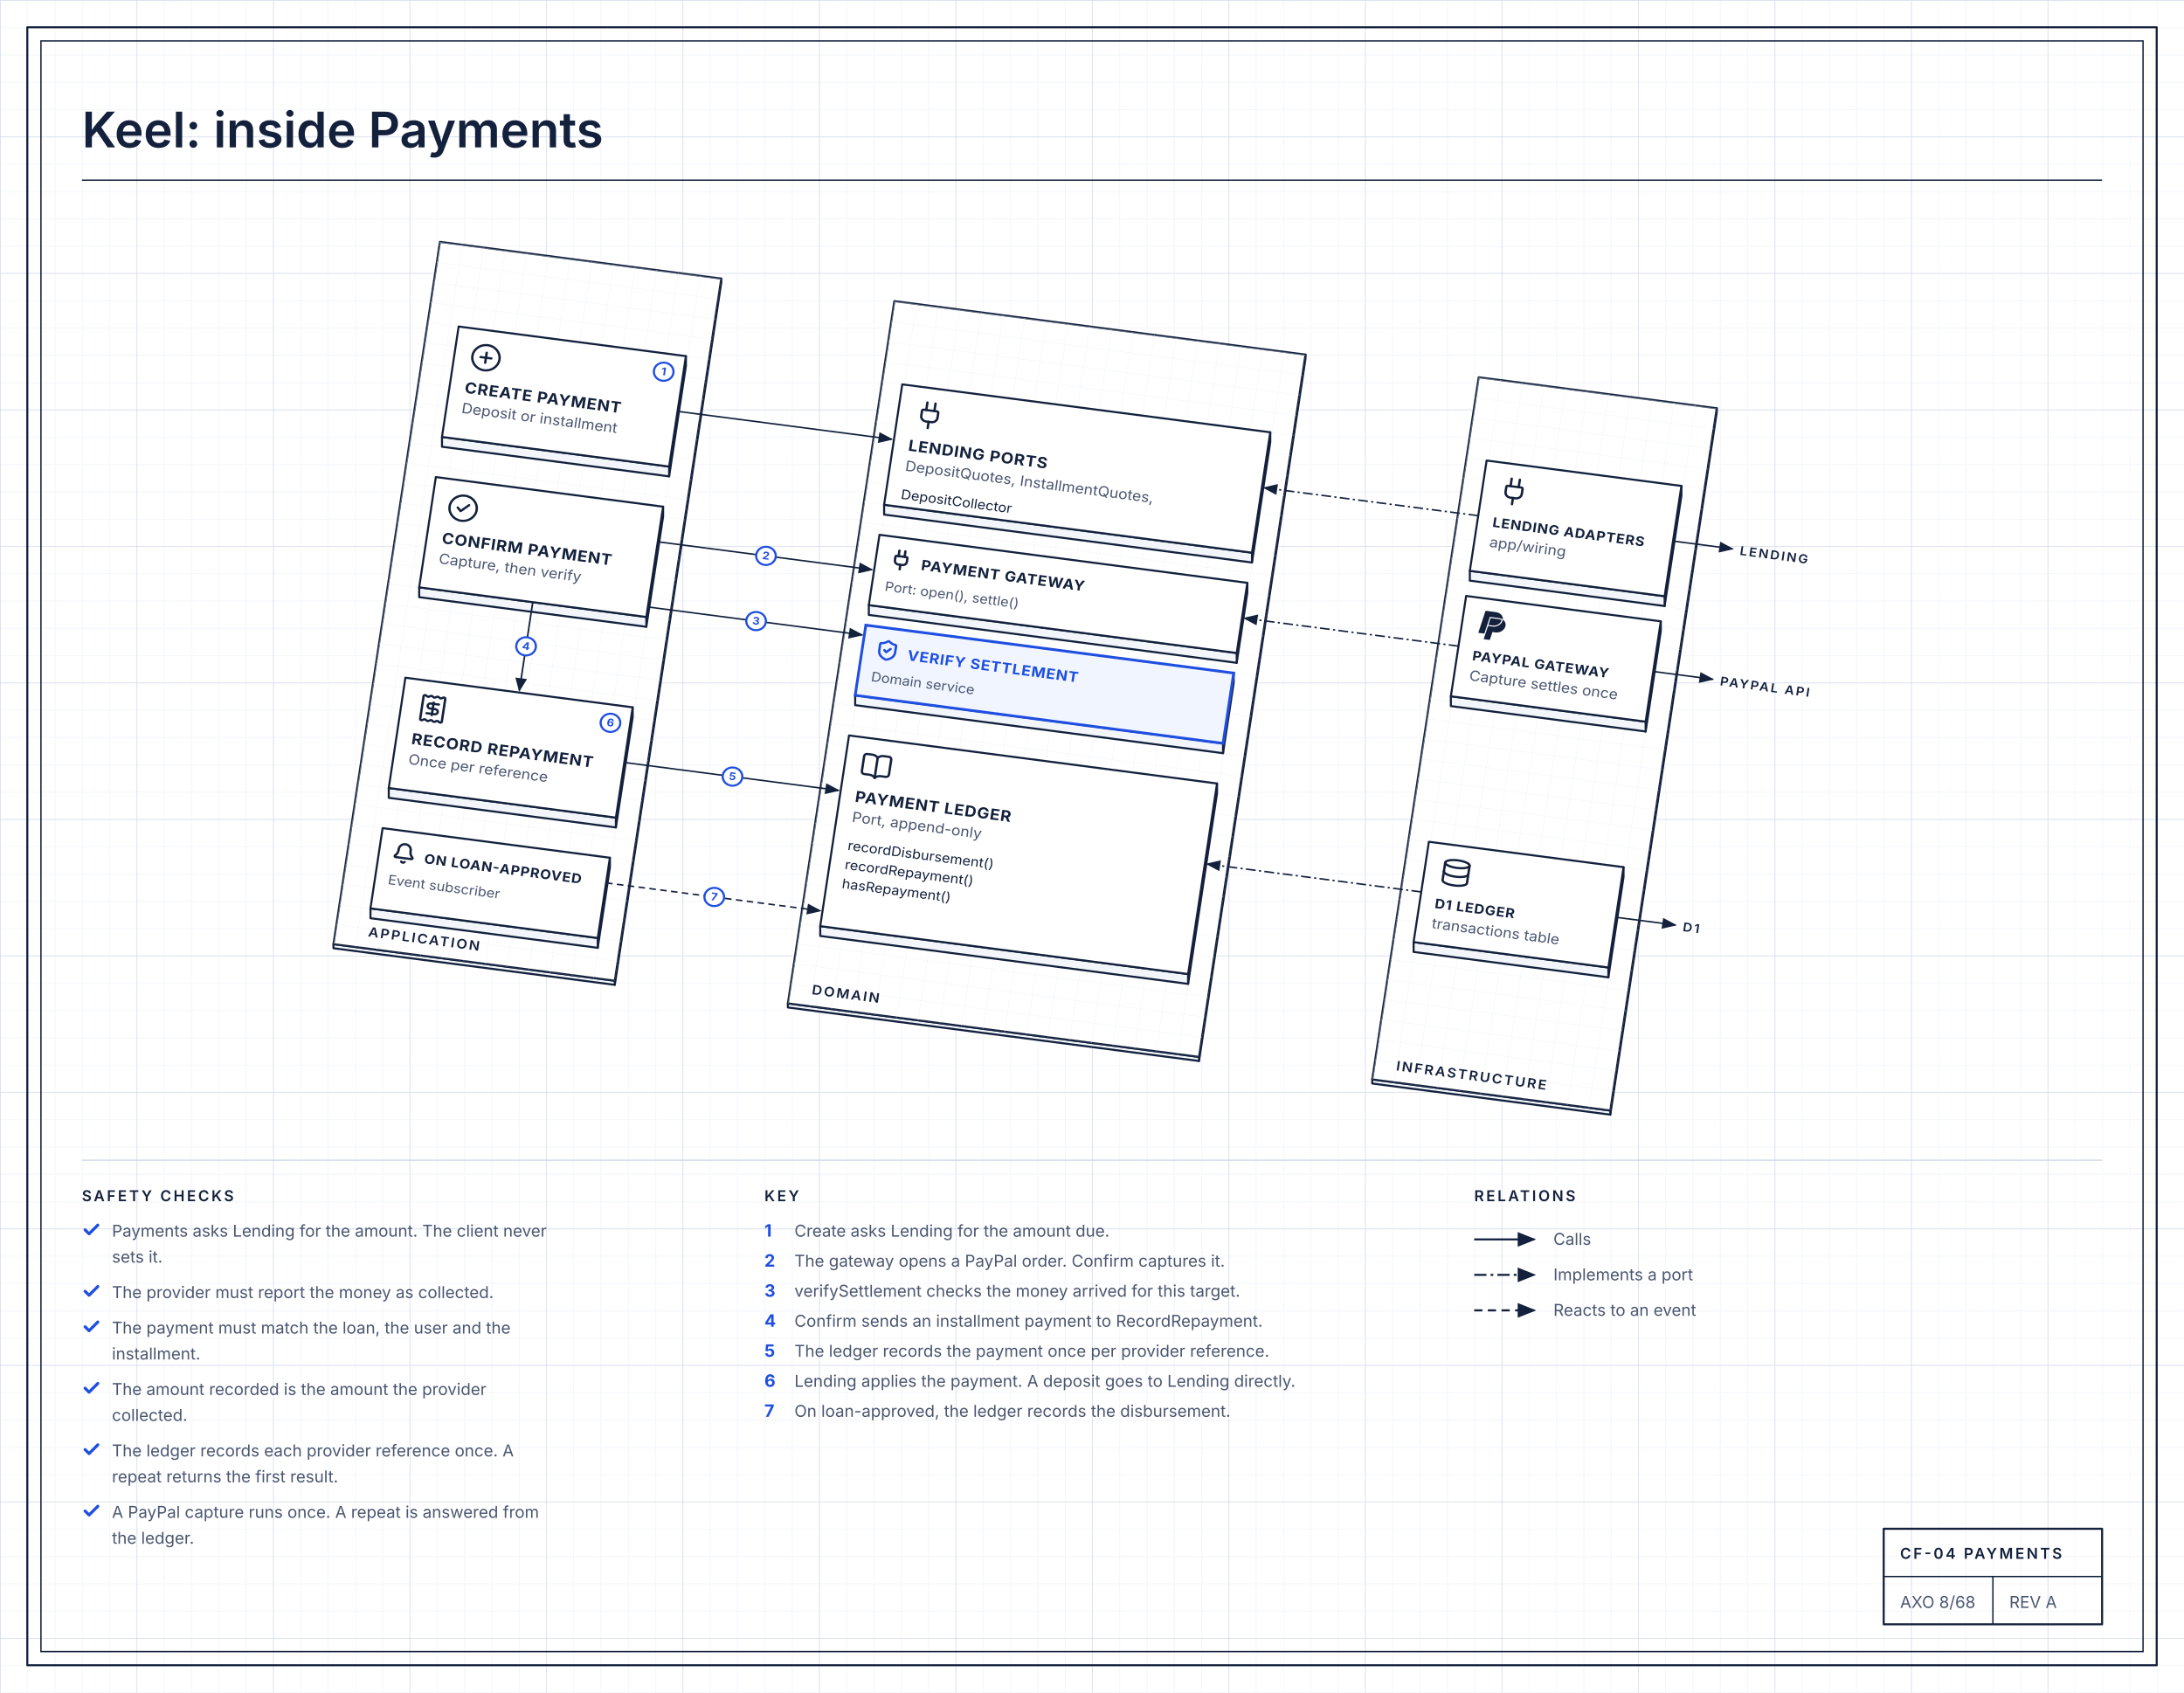
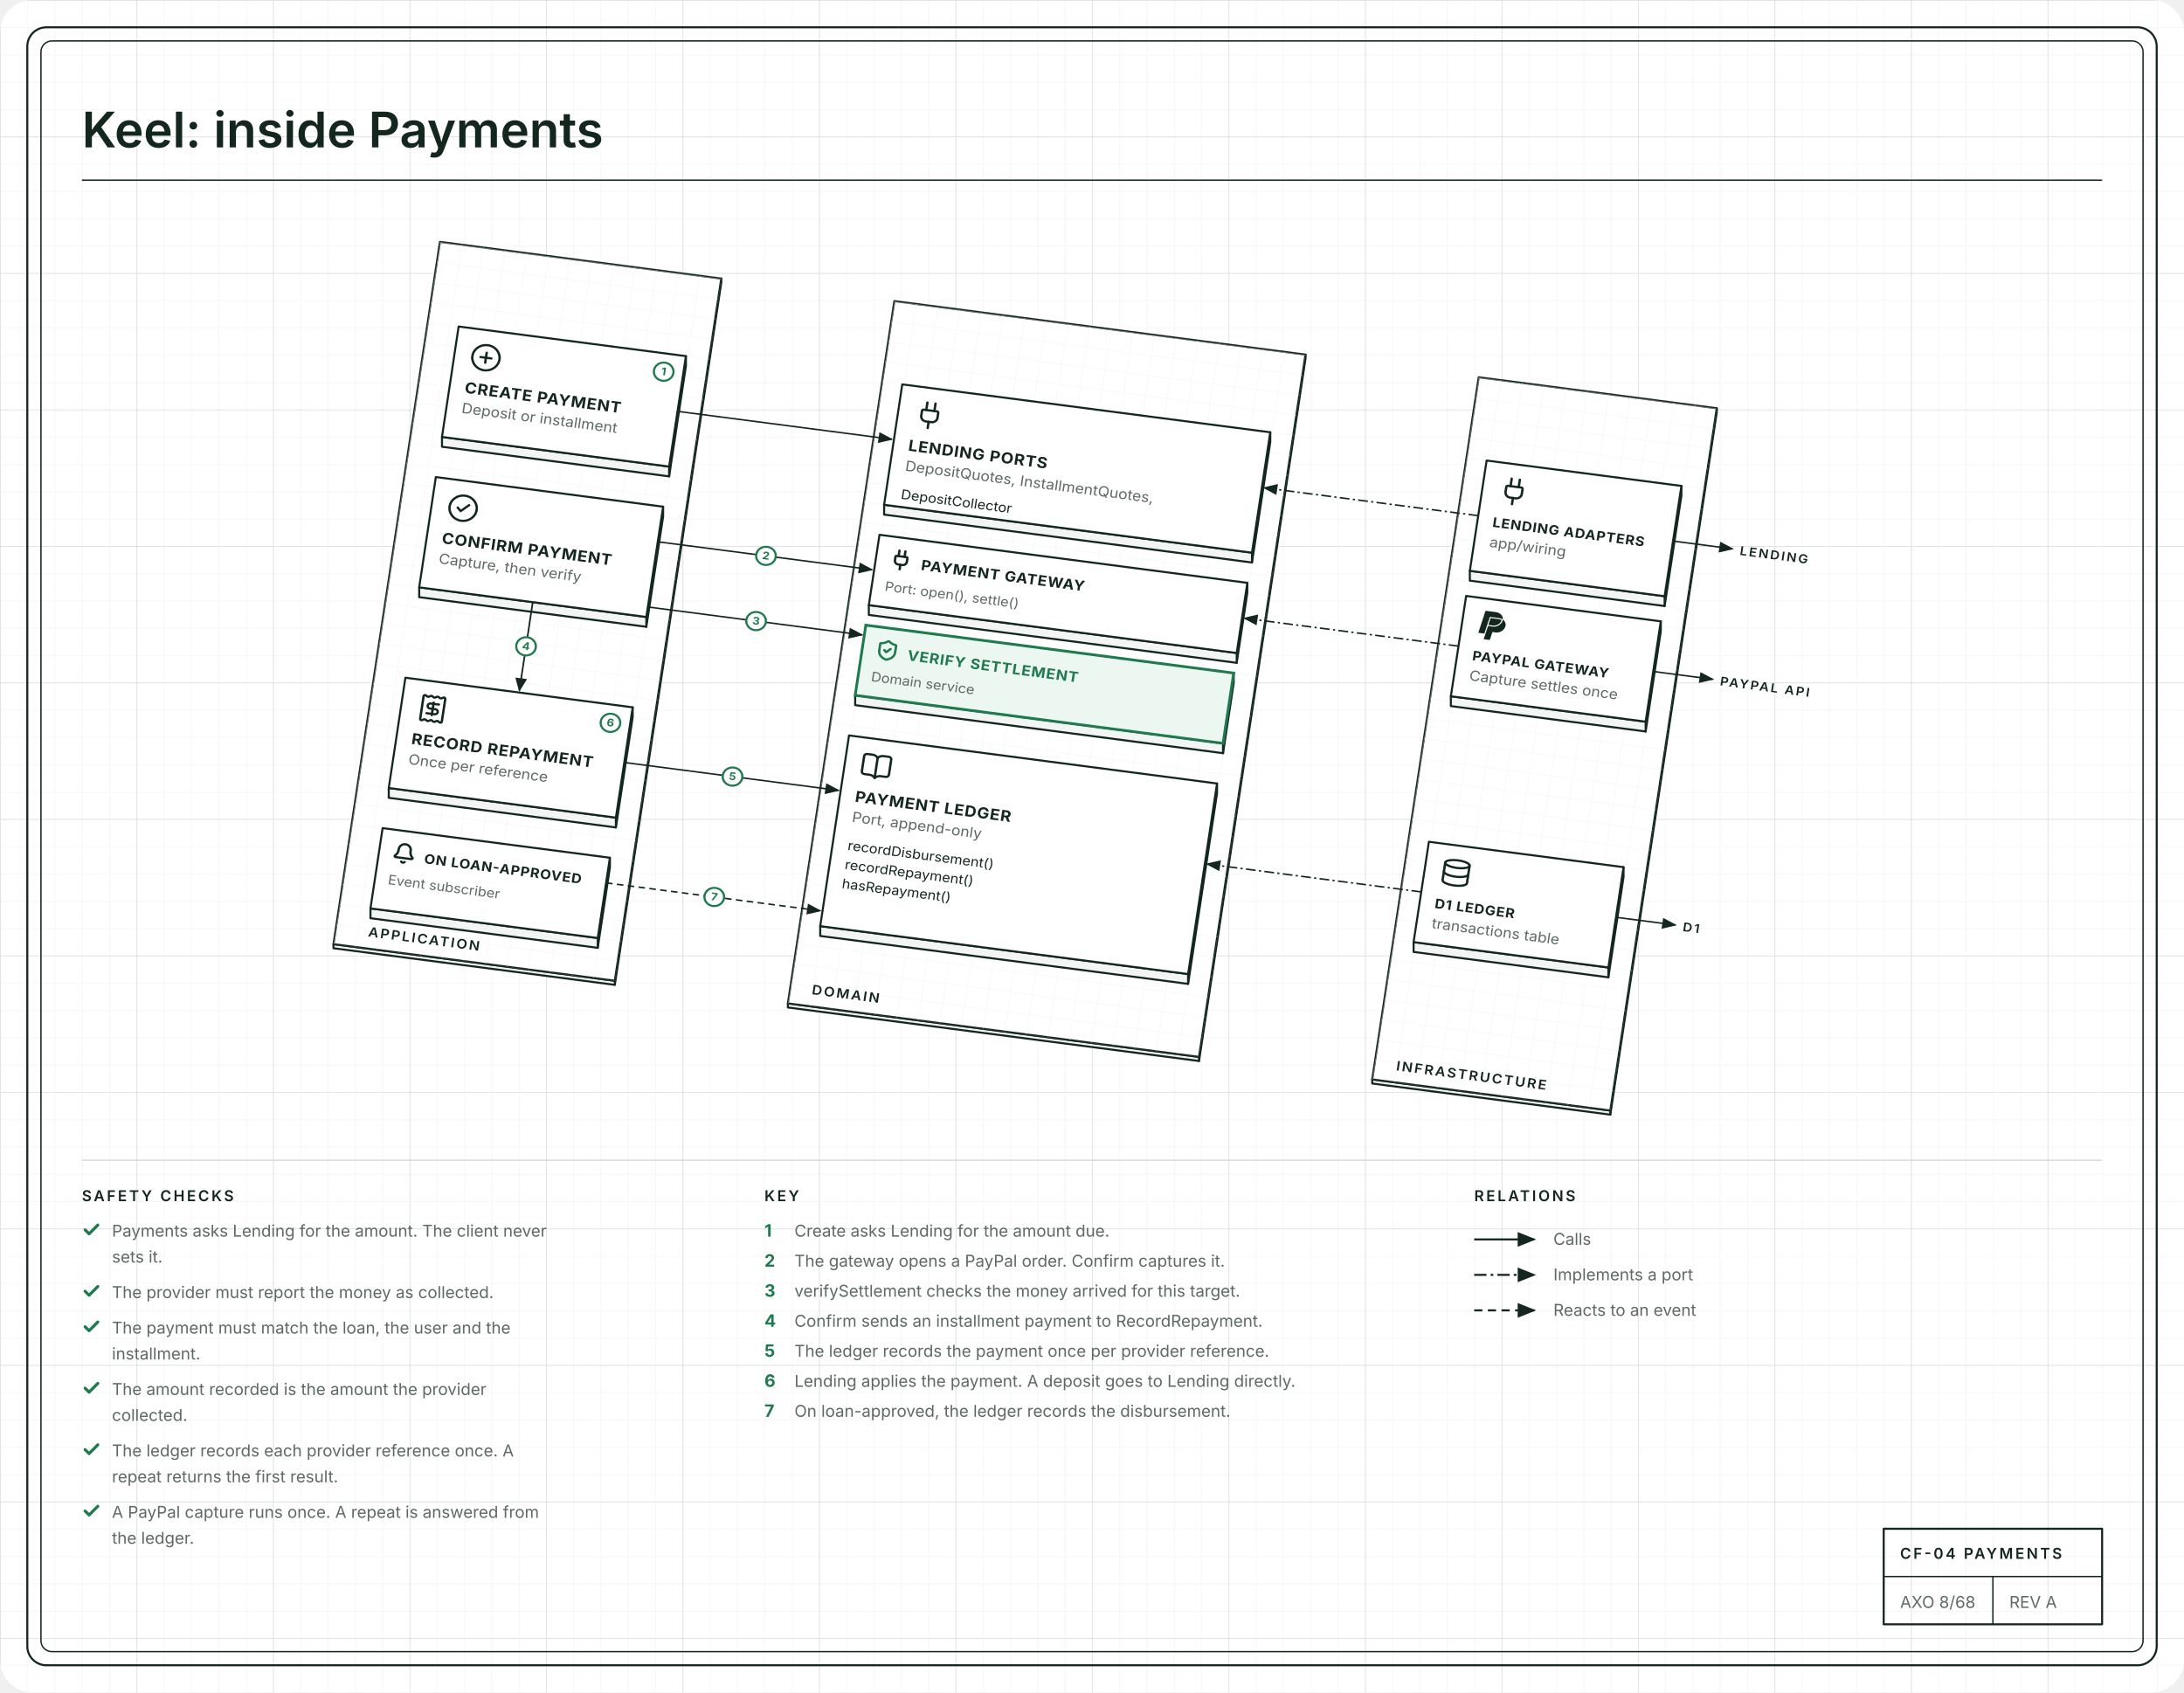
<svg xmlns="http://www.w3.org/2000/svg" viewBox="0 0 1600 1240" width="1600" height="1240" font-family="Inter, Helvetica, Arial, sans-serif">
  <defs>
    <pattern id="minor" width="20" height="20" patternUnits="userSpaceOnUse">
-       <path d="M20 0H0V20" fill="none" stroke="#e9eef6" stroke-width="0.6" />
+       <path d="M20 0H0V20" fill="none" stroke="#eceeed" stroke-width="0.6" />
    </pattern>
    <pattern id="major" width="100" height="100" patternUnits="userSpaceOnUse">
      <rect width="100" height="100" fill="url(#minor)" />
-       <path d="M100 0H0V100" fill="none" stroke="#d3dcea" stroke-width="0.9" />
+       <path d="M100 0H0V100" fill="none" stroke="#d9dcdb" stroke-width="0.9" />
    </pattern>
    <marker id="ae" viewBox="0 0 10 10" refX="9" refY="5" markerWidth="9" markerHeight="9" orient="auto">
-       <path d="M0 1L10 5L0 9z" fill="#14213d" />
+       <path d="M0 1L10 5L0 9z" fill="#14271f" />
    </marker>
+     <clipPath id="sheetclip">
+       <rect width="1600" height="1240" rx="24" />
+     </clipPath>
  </defs>
  <style>
- .ink{stroke:#14213d;fill:none;stroke-width:1.5;stroke-linejoin:round}.thin{stroke:#14213d;fill:none;stroke-width:1}
- .acc{stroke:#1f4fe0;fill:none;stroke-width:2}.dash{stroke:#14213d;fill:none;stroke-width:1;stroke-dasharray:4 3}
- .t{fill:#14213d;font-size:11px;letter-spacing:1.6px;font-weight:600}.h{fill:#14213d;font-size:15px;font-weight:700;letter-spacing:.6px}
- .s{fill:#4a5670;font-size:12px}.n{fill:#1f4fe0;font-size:9.5px;font-weight:700;text-anchor:middle}
+ .ink{stroke:#14271f;fill:none;stroke-width:1.5;stroke-linejoin:round}.thin{stroke:#14271f;fill:none;stroke-width:1}
+ .acc{stroke:#1f7a4d;fill:none;stroke-width:2}.dash{stroke:#14271f;fill:none;stroke-width:1;stroke-dasharray:4 3}
+ .t{fill:#14271f;font-size:11px;letter-spacing:1.6px;font-weight:600}.h{fill:#14271f;font-size:15px;font-weight:700;letter-spacing:.6px}
+ .s{fill:#5d6963;font-size:12px}.n{fill:#1f7a4d;font-size:9.5px;font-weight:700;text-anchor:middle}
</style>
-   <rect width="1600" height="1240" fill="#ffffff" />
-   <rect width="1600" height="1240" fill="url(#major)" />
-   <rect x="20" y="20" width="1560" height="1200" class="ink" />
-   <rect x="30" y="30" width="1540" height="1180" class="thin" />
-   <text x="60" y="108" fill="#14213d" font-size="36" font-weight="600">Keel: inside Payments</text>
-   <line x1="60" y1="132" x2="1540" y2="132" class="thin" />
-   <polygon points="528.4,207.1 450.4,721.5 450.4,718.5 528.4,204.1" class="ink" style="fill:#e3e9f2" />
-   <polygon points="244.3,694.7 450.4,721.5 450.4,718.5 244.3,691.7" class="ink" style="fill:#f2f5fa" />
-   <polygon points="322.3,177.2 528.4,204.1 450.4,718.5 244.3,691.7" class="ink" style="fill:#fff" />
-   <g transform="matrix(0.7927,0.1033,-0.11141,0.73498,322.27,177.20)">
-     <rect x="0" width="260" height="700" fill="url(#minor)" />
+   <g clip-path="url(#sheetclip)">
+     <rect width="1600" height="1240" fill="#ffffff" />
+     <rect width="1600" height="1240" fill="url(#major)" />
+     <rect x="20" y="20" width="1560" height="1200" rx="14" class="ink" />
+     <rect x="30" y="30" width="1540" height="1180" rx="8" class="thin" />
+     <text x="60" y="108" fill="#14271f" font-size="36" font-weight="600">Keel: inside Payments</text>
+     <line x1="60" y1="132" x2="1540" y2="132" class="thin" />
+     <polygon points="528.4,207.1 450.4,721.5 450.4,718.5 528.4,204.1" class="ink" style="fill:#e5e7e6" />
+     <polygon points="244.3,694.7 450.4,721.5 450.4,718.5 244.3,691.7" class="ink" style="fill:#f3f4f4" />
+     <polygon points="322.3,177.2 528.4,204.1 450.4,718.5 244.3,691.7" class="ink" style="fill:#fff" />
+     <g transform="matrix(0.7927,0.1033,-0.11141,0.73498,322.27,177.20)">
+       <rect x="0" width="260" height="700" fill="url(#minor)" />
+     </g>
+     <polygon points="956.4,262.8 878.4,777.3 878.4,774.3 956.4,259.8" class="ink" style="fill:#e5e7e6" />
+     <polygon points="577.2,738.1 878.4,777.3 878.4,774.3 577.2,735.1" class="ink" style="fill:#f3f4f4" />
+     <polygon points="655.2,220.6 956.4,259.8 878.4,774.3 577.2,735.1" class="ink" style="fill:#fff" />
+     <g transform="matrix(0.7927,0.1033,-0.11141,0.73498,322.27,177.20)">
+       <rect x="420" width="380" height="700" fill="url(#minor)" />
+     </g>
+     <polygon points="1257.7,302.1 1179.7,816.6 1179.7,813.6 1257.7,299.1" class="ink" style="fill:#e5e7e6" />
+     <polygon points="1005.3,793.8 1179.7,816.6 1179.7,813.6 1005.3,790.8" class="ink" style="fill:#f3f4f4" />
+     <polygon points="1083.3,276.4 1257.7,299.1 1179.7,813.6 1005.3,790.8" class="ink" style="fill:#fff" />
+     <g transform="matrix(0.7927,0.1033,-0.11141,0.73498,322.27,177.20)">
+       <rect x="960" width="220" height="700" fill="url(#minor)" />
+     </g>
+     <g transform="matrix(0.7927,0.1033,-0.11141,0.73498,322.27,177.20)">
+       <text x="30" y="688" class="t" style="font-size:13px">APPLICATION</text>
+       <text x="440" y="688" class="t" style="font-size:13px">DOMAIN</text>
+       <text x="980" y="688" class="t" style="font-size:13px">INFRASTRUCTURE</text>
+     </g>
+     <polygon points="502.5,268.1 490.2,349.0 490.2,341.8 502.5,260.9" class="ink" style="fill:#e5e7e6" />
+     <polygon points="323.8,327.3 490.2,349.0 490.2,341.8 323.8,320.1" class="ink" style="fill:#f3f4f4" />
+     <polygon points="336.0,239.2 502.5,260.9 490.2,341.8 323.8,320.1" class="ink" style="fill:#fff" />
+     <g transform="matrix(0.7927,0.1033,-0.11141,0.73498,322.27,170.00)">
+       <g transform="translate(30,90)">
+         <svg x="14" y="12" width="30" height="30" viewBox="0 0 24 24" fill="none" stroke="#14271f" stroke-width="1.76" stroke-linecap="round" stroke-linejoin="round">
+           <circle cx="12" cy="12" r="10" />
+           <path d="M8 12h8" />
+           <path d="M12 8v8" />
+         </svg>
+         <text x="14" y="64" class="h" style="font-size:15px">CREATE PAYMENT</text>
+         <text x="14" y="84" class="s" style="font-size:14px">Deposit or installment</text>
+         <circle cx="192" cy="18" r="9" class="acc" style="fill:#fff" />
+         <text x="192" y="21.5" class="n" style="font-size:10.5px">1</text>
+       </g>
+     </g>
+     <polygon points="930.6,323.9 917.2,412.1 917.2,404.9 930.6,316.7" class="ink" style="fill:#e5e7e6" />
+     <polygon points="647.7,377.0 917.2,412.1 917.2,404.9 647.7,369.8" class="ink" style="fill:#f3f4f4" />
+     <polygon points="661.0,281.6 930.6,316.7 917.2,404.9 647.7,369.8" class="ink" style="fill:#fff" />
+     <g transform="matrix(0.7927,0.1033,-0.11141,0.73498,322.27,170.00)">
+       <g transform="translate(440,90)">
+         <svg x="14" y="12" width="30" height="30" viewBox="0 0 24 24" fill="none" stroke="#14271f" stroke-width="1.76" stroke-linecap="round" stroke-linejoin="round">
+           <path d="M12 22v-5" />
+           <path d="M15 8V2" />
+           <path d="M17 8a1 1 0 0 1 1 1v4a4 4 0 0 1-4 4h-4a4 4 0 0 1-4-4V9a1 1 0 0 1 1-1z" />
+           <path d="M9 8V2" />
+         </svg>
+         <text x="14" y="64" class="h" style="font-size:15px">LENDING PORTS</text>
+         <text x="14" y="84" class="s" style="font-size:14px">DepositQuotes, InstallmentQuotes,</text>
+         <text x="14" y="112" class="s" style="fill:#14271f;font-size:13px">DepositCollector</text>
+       </g>
+     </g>
+     <polygon points="1231.8,363.2 1219.5,444.0 1219.5,436.8 1231.8,356.0" class="ink" style="fill:#e5e7e6" />
+     <polygon points="1076.8,425.4 1219.5,444.0 1219.5,436.8 1076.8,418.2" class="ink" style="fill:#f3f4f4" />
+     <polygon points="1089.1,337.4 1231.8,356.0 1219.5,436.8 1076.8,418.2" class="ink" style="fill:#fff" />
+     <g transform="matrix(0.7927,0.1033,-0.11141,0.73498,322.27,170.00)">
+       <g transform="translate(980,90)">
+         <svg x="14" y="12" width="30" height="30" viewBox="0 0 24 24" fill="none" stroke="#14271f" stroke-width="1.76" stroke-linecap="round" stroke-linejoin="round">
+           <path d="M12 22v-5" />
+           <path d="M15 8V2" />
+           <path d="M17 8a1 1 0 0 1 1 1v4a4 4 0 0 1-4 4h-4a4 4 0 0 1-4-4V9a1 1 0 0 1 1-1z" />
+           <path d="M9 8V2" />
+         </svg>
+         <text x="14" y="64" class="h" style="font-size:13px">LENDING ADAPTERS</text>
+         <text x="14" y="84" class="s" style="font-size:14px">app/wiring</text>
+       </g>
+     </g>
+     <polygon points="485.8,378.4 473.5,459.2 473.5,452.0 485.8,371.2" class="ink" style="fill:#e5e7e6" />
+     <polygon points="307.1,437.5 473.5,459.2 473.5,452.0 307.1,430.3" class="ink" style="fill:#f3f4f4" />
+     <polygon points="319.3,349.5 485.8,371.2 473.5,452.0 307.1,430.3" class="ink" style="fill:#fff" />
+     <g transform="matrix(0.7927,0.1033,-0.11141,0.73498,322.27,170.00)">
+       <g transform="translate(30,240)">
+         <svg x="14" y="12" width="30" height="30" viewBox="0 0 24 24" fill="none" stroke="#14271f" stroke-width="1.76" stroke-linecap="round" stroke-linejoin="round">
+           <circle cx="12" cy="12" r="10" />
+           <path d="m16 9-5.5 5.5L8 12" />
+         </svg>
+         <text x="14" y="64" class="h" style="font-size:15px">CONFIRM PAYMENT</text>
+         <text x="14" y="84" class="s" style="font-size:14px">Capture, then verify</text>
+       </g>
+     </g>
+     <polygon points="913.8,434.2 906.0,485.6 906.0,478.4 913.8,427.0" class="ink" style="fill:#e5e7e6" />
+     <polygon points="636.5,450.5 906.0,485.6 906.0,478.4 636.5,443.3" class="ink" style="fill:#f3f4f4" />
+     <polygon points="644.3,391.8 913.8,427.0 906.0,478.4 636.5,443.3" class="ink" style="fill:#fff" />
+     <g transform="matrix(0.7927,0.1033,-0.11141,0.73498,322.27,170.00)">
+       <g transform="translate(440,240)">
+         <svg x="12" y="11" width="22" height="22" viewBox="0 0 24 24" fill="none" stroke="#14271f" stroke-width="2.4" stroke-linecap="round" stroke-linejoin="round">
+           <path d="M12 22v-5" />
+           <path d="M15 8V2" />
+           <path d="M17 8a1 1 0 0 1 1 1v4a4 4 0 0 1-4 4h-4a4 4 0 0 1-4-4V9a1 1 0 0 1 1-1z" />
+           <path d="M9 8V2" />
+         </svg>
+         <text x="42" y="29" class="h" style="font-size:14px">PAYMENT GATEWAY</text>
+         <text x="12" y="54" class="s" style="font-size:13px">Port: open(), settle()</text>
+       </g>
+     </g>
+     <polygon points="1216.7,462.4 1205.6,535.9 1205.6,528.7 1216.7,455.2" class="ink" style="fill:#e5e7e6" />
+     <polygon points="1062.9,517.3 1205.6,535.9 1205.6,528.7 1062.9,510.1" class="ink" style="fill:#f3f4f4" />
+     <polygon points="1074.1,436.6 1216.7,455.2 1205.6,528.7 1062.9,510.1" class="ink" style="fill:#fff" />
+     <g transform="matrix(0.7927,0.1033,-0.11141,0.73498,322.27,170.00)">
+       <g transform="translate(980,225)">
+         <svg x="14" y="12" width="28" height="28" viewBox="0 0 24 24">
+           <path fill="#14271f" d="M15.607 4.653H8.941L6.645 19.251H1.82L4.862 0h7.995c3.754 0 6.375 2.294 6.473 5.513-.648-.478-2.105-.86-3.722-.86m6.57 5.546c0 3.41-3.01 6.853-6.958 6.853h-2.493L11.595 24H6.74l1.845-11.538h3.592c4.208 0 7.346-3.634 7.153-6.949a5.24 5.24 0 0 1 2.848 4.686M9.653 5.546h6.408c.907 0 1.942.222 2.363.541-.195 2.741-2.655 5.483-6.441 5.483H8.714Z" />
+         </svg>
+         <text x="14" y="62" class="h" style="font-size:13px">PAYPAL GATEWAY</text>
+         <text x="14" y="82" class="s" style="font-size:14px">Capture settles once</text>
+       </g>
+     </g>
+     <polygon points="903.8,500.3 896.0,551.8 896.0,544.6 903.8,493.1" class="ink" style="fill:#e5e7e6" />
+     <polygon points="626.5,516.6 896.0,551.8 896.0,544.6 626.5,509.4" class="ink" style="fill:#f3f4f4" />
+     <polygon points="634.3,458.0 903.8,493.1 896.0,544.6 626.5,509.4" class="acc" style="fill:#edf7f1" />
+     <g transform="matrix(0.7927,0.1033,-0.11141,0.73498,322.27,170.00)">
+       <g transform="translate(440,330)">
+         <svg x="12" y="11" width="22" height="22" viewBox="0 0 24 24" fill="none" stroke="#1f7a4d" stroke-width="2.4" stroke-linecap="round" stroke-linejoin="round">
+           <path d="M20 13c0 5-3.5 7.5-7.66 8.95a1 1 0 0 1-.67-.01C7.5 20.5 4 18 4 13V6a1 1 0 0 1 1-1c2 0 4.5-1.2 6.24-2.72a1.17 1.17 0 0 1 1.52 0C14.51 3.81 17 5 19 5a1 1 0 0 1 1 1z" />
+           <path d="m9 12 2 2 4-4" />
+         </svg>
+         <text x="42" y="29" class="h" style="fill:#1f7a4d;font-size:14px">VERIFY SETTLEMENT</text>
+         <text x="12" y="54" class="s" style="font-size:13px">Domain service</text>
+       </g>
+     </g>
+     <polygon points="463.5,525.4 451.2,606.2 451.2,599.0 463.5,518.2" class="ink" style="fill:#e5e7e6" />
+     <polygon points="284.8,584.5 451.2,606.2 451.2,599.0 284.8,577.3" class="ink" style="fill:#f3f4f4" />
+     <polygon points="297.0,496.5 463.5,518.2 451.2,599.0 284.8,577.3" class="ink" style="fill:#fff" />
+     <g transform="matrix(0.7927,0.1033,-0.11141,0.73498,322.27,170.00)">
+       <g transform="translate(30,440)">
+         <svg x="14" y="12" width="30" height="30" viewBox="0 0 24 24" fill="none" stroke="#14271f" stroke-width="1.76" stroke-linecap="round" stroke-linejoin="round">
+           <path d="M12 17V7" />
+           <path d="M16 8h-6a2 2 0 0 0 0 4h4a2 2 0 0 1 0 4H8" />
+           <path d="M4 3a1 1 0 0 1 1-1 1.3 1.3 0 0 1 .7.2l.933.6a1.3 1.3 0 0 0 1.4 0l.934-.6a1.3 1.3 0 0 1 1.4 0l.933.6a1.3 1.3 0 0 0 1.4 0l.933-.6a1.3 1.3 0 0 1 1.4 0l.934.6a1.3 1.3 0 0 0 1.4 0l.933-.6A1.3 1.3 0 0 1 19 2a1 1 0 0 1 1 1v18a1 1 0 0 1-1 1 1.3 1.3 0 0 1-.7-.2l-.933-.6a1.3 1.3 0 0 0-1.4 0l-.934.6a1.3 1.3 0 0 1-1.4 0l-.933-.6a1.3 1.3 0 0 0-1.4 0l-.933.6a1.3 1.3 0 0 1-1.4 0l-.934-.6a1.3 1.3 0 0 0-1.4 0l-.933.6a1.3 1.3 0 0 1-.7.2 1 1 0 0 1-1-1z" />
+         </svg>
+         <text x="14" y="64" class="h" style="font-size:15px">RECORD REPAYMENT</text>
+         <text x="14" y="84" class="s" style="font-size:14px">Once per reference</text>
+         <circle cx="192" cy="18" r="9" class="acc" style="fill:#fff" />
+         <text x="192" y="21.5" class="n" style="font-size:10.5px">6</text>
+       </g>
+     </g>
+     <polygon points="891.6,581.2 870.4,720.8 870.4,713.6 891.6,574.0" class="ink" style="fill:#e5e7e6" />
+     <polygon points="600.9,685.7 870.4,720.8 870.4,713.6 600.9,678.5" class="ink" style="fill:#f3f4f4" />
+     <polygon points="622.0,538.8 891.6,574.0 870.4,713.6 600.9,678.5" class="ink" style="fill:#fff" />
+     <g transform="matrix(0.7927,0.1033,-0.11141,0.73498,322.27,170.00)">
+       <g transform="translate(440,440)">
+         <svg x="14" y="12" width="30" height="30" viewBox="0 0 24 24" fill="none" stroke="#14271f" stroke-width="1.76" stroke-linecap="round" stroke-linejoin="round">
+           <path d="M12 5v16" />
+           <path d="M20.001 19A2 2 0 0022 17V5a2 2 0 00-1.999-2L16 3.002A5 5 0 0012 5a5 5 0 00-4-2H4a2 2 0 00-2 2v12a2 2 0 001.999 2H8a5 5 0 014 2 5 5 0 014-2z" />
+         </svg>
+         <text x="14" y="64" class="h" style="font-size:15px">PAYMENT LEDGER</text>
+         <text x="14" y="84" class="s" style="font-size:14px">Port, append-only</text>
+         <text x="14" y="112" class="s" style="fill:#14271f;font-size:13px">recordDisbursement()</text>
+         <text x="14" y="131" class="s" style="fill:#14271f;font-size:13px">recordRepayment()</text>
+         <text x="14" y="150" class="s" style="fill:#14271f;font-size:13px">hasRepayment()</text>
+       </g>
+     </g>
+     <polygon points="446.8,635.6 437.9,694.4 437.9,687.2 446.8,628.4" class="ink" style="fill:#e5e7e6" />
+     <polygon points="271.4,672.7 437.9,694.4 437.9,687.2 271.4,665.5" class="ink" style="fill:#f3f4f4" />
+     <polygon points="280.3,606.7 446.8,628.4 437.9,687.2 271.4,665.5" class="ink" style="fill:#fff" />
+     <g transform="matrix(0.7927,0.1033,-0.11141,0.73498,322.27,170.00)">
+       <g transform="translate(30,590)">
+         <svg x="12" y="11" width="22" height="22" viewBox="0 0 24 24" fill="none" stroke="#14271f" stroke-width="2.4" stroke-linecap="round" stroke-linejoin="round">
+           <path d="M10.268 21a2 2 0 0 0 3.464 0" />
+           <path d="M3.262 15.326A1 1 0 0 0 4 17h16a1 1 0 0 0 .74-1.673C19.41 13.956 18 12.499 18 8A6 6 0 0 0 6 8c0 4.499-1.411 5.956-2.738 7.326" />
+         </svg>
+         <text x="42" y="29" class="h" style="font-size:13px">ON LOAN-APPROVED</text>
+         <text x="12" y="54" class="s" style="font-size:13px">Event subscriber</text>
+       </g>
+     </g>
+     <polygon points="1189.4,642.5 1178.3,716.0 1178.3,708.8 1189.4,635.3" class="ink" style="fill:#e5e7e6" />
+     <polygon points="1035.6,697.4 1178.3,716.0 1178.3,708.8 1035.6,690.2" class="ink" style="fill:#f3f4f4" />
+     <polygon points="1046.8,616.7 1189.4,635.3 1178.3,708.8 1035.6,690.2" class="ink" style="fill:#fff" />
+     <g transform="matrix(0.7927,0.1033,-0.11141,0.73498,322.27,170.00)">
+       <g transform="translate(980,470)">
+         <svg x="14" y="12" width="30" height="30" viewBox="0 0 24 24" fill="none" stroke="#14271f" stroke-width="1.76" stroke-linecap="round" stroke-linejoin="round">
+           <ellipse cx="12" cy="5" rx="9" ry="3" />
+           <path d="M3 5V19A9 3 0 0 0 21 19V5" />
+           <path d="M3 12A9 3 0 0 0 21 12" />
+         </svg>
+         <text x="14" y="64" class="h" style="font-size:13px">D1 LEDGER</text>
+         <text x="14" y="84" class="s" style="font-size:14px">transactions table</text>
+       </g>
+     </g>
+     <g transform="matrix(0.7927,0.1033,-0.11141,0.73498,322.27,170.00)">
+       <path d="M240 145 H438" class="ink" style="" marker-end="url(#ae)" />
+       <path d="M240 275 H438" class="ink" style="" marker-end="url(#ae)" />
+       <path d="M240 340 H438" class="ink" style="" marker-end="url(#ae)" />
+       <path d="M135 350 V438" class="ink" style="" marker-end="url(#ae)" />
+       <path d="M240 495 H438" class="ink" style="" marker-end="url(#ae)" />
+       <path d="M240 615 H438" class="ink" style="stroke-dasharray:6 4" marker-end="url(#ae)" />
+       <path d="M980 145 H782" class="ink" style="stroke-dasharray:9 3 2 3" marker-end="url(#ae)" />
+       <path d="M980 275 H782" class="ink" style="stroke-dasharray:9 3 2 3" marker-end="url(#ae)" />
+       <path d="M980 520 H782" class="ink" style="stroke-dasharray:9 3 2 3" marker-end="url(#ae)" />
+       <path d="M1160 145 H1215" class="ink" style="" marker-end="url(#ae)" />
+       <text x="1222" y="150" class="t" style="font-size:12px">LENDING</text>
+       <path d="M1160 275 H1215" class="ink" style="" marker-end="url(#ae)" />
+       <text x="1222" y="280" class="t" style="font-size:12px">PAYPAL API</text>
+       <path d="M1160 520 H1215" class="ink" style="" marker-end="url(#ae)" />
+       <text x="1222" y="525" class="t" style="font-size:12px">D1</text>
+       <circle cx="340" cy="275" r="9" class="acc" style="fill:#fff" />
+       <text x="340" y="278.5" class="n" style="font-size:10.5px">2</text>
+       <circle cx="340" cy="340" r="9" class="acc" style="fill:#fff" />
+       <text x="340" y="343.5" class="n" style="font-size:10.5px">3</text>
+       <circle cx="135" cy="394" r="9" class="acc" style="fill:#fff" />
+       <text x="135" y="397.5" class="n" style="font-size:10.5px">4</text>
+       <circle cx="340" cy="495" r="9" class="acc" style="fill:#fff" />
+       <text x="340" y="498.5" class="n" style="font-size:10.5px">5</text>
+       <circle cx="340" cy="615" r="9" class="acc" style="fill:#fff" />
+       <text x="340" y="618.5" class="n" style="font-size:10.5px">7</text>
+     </g>
+     <line x1="60" y1="850" x2="1540" y2="850" class="thin" style="stroke:#d9dcdb" />
+     <text x="60" y="880" class="t">SAFETY CHECKS</text>
+     <svg x="60" y="894" width="14" height="14" viewBox="0 0 24 24" fill="none" stroke="#1f7a4d" stroke-width="3.771" stroke-linecap="round" stroke-linejoin="round">
+       <path d="M20 6 9 17l-5-5" />
+     </svg>
+     <text x="82" y="906" class="s">Payments asks Lending for the amount. The client never</text>
+     <text x="82" y="925" class="s">sets it.</text>
+     <svg x="60" y="939" width="14" height="14" viewBox="0 0 24 24" fill="none" stroke="#1f7a4d" stroke-width="3.771" stroke-linecap="round" stroke-linejoin="round">
+       <path d="M20 6 9 17l-5-5" />
+     </svg>
+     <text x="82" y="951" class="s">The provider must report the money as collected.</text>
+     <svg x="60" y="965" width="14" height="14" viewBox="0 0 24 24" fill="none" stroke="#1f7a4d" stroke-width="3.771" stroke-linecap="round" stroke-linejoin="round">
+       <path d="M20 6 9 17l-5-5" />
+     </svg>
+     <text x="82" y="977" class="s">The payment must match the loan, the user and the</text>
+     <text x="82" y="996" class="s">installment.</text>
+     <svg x="60" y="1010" width="14" height="14" viewBox="0 0 24 24" fill="none" stroke="#1f7a4d" stroke-width="3.771" stroke-linecap="round" stroke-linejoin="round">
+       <path d="M20 6 9 17l-5-5" />
+     </svg>
+     <text x="82" y="1022" class="s">The amount recorded is the amount the provider</text>
+     <text x="82" y="1041" class="s">collected.</text>
+     <svg x="60" y="1055" width="14" height="14" viewBox="0 0 24 24" fill="none" stroke="#1f7a4d" stroke-width="3.771" stroke-linecap="round" stroke-linejoin="round">
+       <path d="M20 6 9 17l-5-5" />
+     </svg>
+     <text x="82" y="1067" class="s">The ledger records each provider reference once. A</text>
+     <text x="82" y="1086" class="s">repeat returns the first result.</text>
+     <svg x="60" y="1100" width="14" height="14" viewBox="0 0 24 24" fill="none" stroke="#1f7a4d" stroke-width="3.771" stroke-linecap="round" stroke-linejoin="round">
+       <path d="M20 6 9 17l-5-5" />
+     </svg>
+     <text x="82" y="1112" class="s">A PayPal capture runs once. A repeat is answered from</text>
+     <text x="82" y="1131" class="s">the ledger.</text>
+     <text x="560" y="880" class="t">KEY</text>
+     <text x="560" y="906" fill="#1f7a4d" font-size="12.5" font-weight="700">1</text>
+     <text x="582" y="906" class="s">Create asks Lending for the amount due.</text>
+     <text x="560" y="928" fill="#1f7a4d" font-size="12.5" font-weight="700">2</text>
+     <text x="582" y="928" class="s">The gateway opens a PayPal order. Confirm captures it.</text>
+     <text x="560" y="950" fill="#1f7a4d" font-size="12.5" font-weight="700">3</text>
+     <text x="582" y="950" class="s">verifySettlement checks the money arrived for this target.</text>
+     <text x="560" y="972" fill="#1f7a4d" font-size="12.5" font-weight="700">4</text>
+     <text x="582" y="972" class="s">Confirm sends an installment payment to RecordRepayment.</text>
+     <text x="560" y="994" fill="#1f7a4d" font-size="12.5" font-weight="700">5</text>
+     <text x="582" y="994" class="s">The ledger records the payment once per provider reference.</text>
+     <text x="560" y="1016" fill="#1f7a4d" font-size="12.5" font-weight="700">6</text>
+     <text x="582" y="1016" class="s">Lending applies the payment. A deposit goes to Lending directly.</text>
+     <text x="560" y="1038" fill="#1f7a4d" font-size="12.5" font-weight="700">7</text>
+     <text x="582" y="1038" class="s">On loan-approved, the ledger records the disbursement.</text>
+     <text x="1080" y="880" class="t">RELATIONS</text>
+     <path d="M1080 908 H1124" class="ink" style="" marker-end="url(#ae)" />
+     <text x="1138" y="912" class="s">Calls</text>
+     <path d="M1080 934 H1124" class="ink" style="stroke-dasharray:9 3 2 3" marker-end="url(#ae)" />
+     <text x="1138" y="938" class="s">Implements a port</text>
+     <path d="M1080 960 H1124" class="ink" style="stroke-dasharray:6 4" marker-end="url(#ae)" />
+     <text x="1138" y="964" class="s">Reacts to an event</text>
+     <rect x="1380" y="1120" width="160" height="70" class="ink" />
+     <line x1="1380" y1="1155" x2="1540" y2="1155" class="thin" />
+     <line x1="1460" y1="1155" x2="1460" y2="1190" class="thin" />
+     <text x="1392" y="1142" class="t">CF-04 PAYMENTS</text>
+     <text x="1392" y="1178" class="s">AXO 8/68</text>
+     <text x="1472" y="1178" class="s">REV A</text>
  </g>
-   <polygon points="956.4,262.8 878.4,777.3 878.4,774.3 956.4,259.8" class="ink" style="fill:#e3e9f2" />
-   <polygon points="577.2,738.1 878.4,777.3 878.4,774.3 577.2,735.1" class="ink" style="fill:#f2f5fa" />
-   <polygon points="655.2,220.6 956.4,259.8 878.4,774.3 577.2,735.1" class="ink" style="fill:#fff" />
-   <g transform="matrix(0.7927,0.1033,-0.11141,0.73498,322.27,177.20)">
-     <rect x="420" width="380" height="700" fill="url(#minor)" />
-   </g>
-   <polygon points="1257.7,302.1 1179.7,816.6 1179.7,813.6 1257.7,299.1" class="ink" style="fill:#e3e9f2" />
-   <polygon points="1005.3,793.8 1179.7,816.6 1179.7,813.6 1005.3,790.8" class="ink" style="fill:#f2f5fa" />
-   <polygon points="1083.3,276.4 1257.7,299.1 1179.7,813.6 1005.3,790.8" class="ink" style="fill:#fff" />
-   <g transform="matrix(0.7927,0.1033,-0.11141,0.73498,322.27,177.20)">
-     <rect x="960" width="220" height="700" fill="url(#minor)" />
-   </g>
-   <g transform="matrix(0.7927,0.1033,-0.11141,0.73498,322.27,177.20)">
-     <text x="30" y="688" class="t" style="font-size:13px">APPLICATION</text>
-     <text x="440" y="688" class="t" style="font-size:13px">DOMAIN</text>
-     <text x="980" y="688" class="t" style="font-size:13px">INFRASTRUCTURE</text>
-   </g>
-   <polygon points="502.5,268.1 490.2,349.0 490.2,341.8 502.5,260.9" class="ink" style="fill:#e3e9f2" />
-   <polygon points="323.8,327.3 490.2,349.0 490.2,341.8 323.8,320.1" class="ink" style="fill:#f2f5fa" />
-   <polygon points="336.0,239.2 502.5,260.9 490.2,341.8 323.8,320.1" class="ink" style="fill:#fff" />
-   <g transform="matrix(0.7927,0.1033,-0.11141,0.73498,322.27,170.00)">
-     <g transform="translate(30,90)">
-       <svg x="14" y="12" width="30" height="30" viewBox="0 0 24 24" fill="none" stroke="#14213d" stroke-width="1.76" stroke-linecap="round" stroke-linejoin="round">
-         <circle cx="12" cy="12" r="10" />
-         <path d="M8 12h8" />
-         <path d="M12 8v8" />
-       </svg>
-       <text x="14" y="64" class="h" style="font-size:15px">CREATE PAYMENT</text>
-       <text x="14" y="84" class="s" style="font-size:14px">Deposit or installment</text>
-       <circle cx="192" cy="18" r="9" class="acc" style="fill:#fff" />
-       <text x="192" y="21.5" class="n" style="font-size:10.5px">1</text>
-     </g>
-   </g>
-   <polygon points="930.6,323.9 917.2,412.1 917.2,404.9 930.6,316.7" class="ink" style="fill:#e3e9f2" />
-   <polygon points="647.7,377.0 917.2,412.1 917.2,404.9 647.7,369.8" class="ink" style="fill:#f2f5fa" />
-   <polygon points="661.0,281.6 930.6,316.7 917.2,404.9 647.7,369.8" class="ink" style="fill:#fff" />
-   <g transform="matrix(0.7927,0.1033,-0.11141,0.73498,322.27,170.00)">
-     <g transform="translate(440,90)">
-       <svg x="14" y="12" width="30" height="30" viewBox="0 0 24 24" fill="none" stroke="#14213d" stroke-width="1.76" stroke-linecap="round" stroke-linejoin="round">
-         <path d="M12 22v-5" />
-         <path d="M15 8V2" />
-         <path d="M17 8a1 1 0 0 1 1 1v4a4 4 0 0 1-4 4h-4a4 4 0 0 1-4-4V9a1 1 0 0 1 1-1z" />
-         <path d="M9 8V2" />
-       </svg>
-       <text x="14" y="64" class="h" style="font-size:15px">LENDING PORTS</text>
-       <text x="14" y="84" class="s" style="font-size:14px">DepositQuotes, InstallmentQuotes,</text>
-       <text x="14" y="112" class="s" style="fill:#14213d;font-size:13px">DepositCollector</text>
-     </g>
-   </g>
-   <polygon points="1231.8,363.2 1219.5,444.0 1219.5,436.8 1231.8,356.0" class="ink" style="fill:#e3e9f2" />
-   <polygon points="1076.8,425.4 1219.5,444.0 1219.5,436.8 1076.8,418.2" class="ink" style="fill:#f2f5fa" />
-   <polygon points="1089.1,337.4 1231.8,356.0 1219.5,436.8 1076.8,418.2" class="ink" style="fill:#fff" />
-   <g transform="matrix(0.7927,0.1033,-0.11141,0.73498,322.27,170.00)">
-     <g transform="translate(980,90)">
-       <svg x="14" y="12" width="30" height="30" viewBox="0 0 24 24" fill="none" stroke="#14213d" stroke-width="1.76" stroke-linecap="round" stroke-linejoin="round">
-         <path d="M12 22v-5" />
-         <path d="M15 8V2" />
-         <path d="M17 8a1 1 0 0 1 1 1v4a4 4 0 0 1-4 4h-4a4 4 0 0 1-4-4V9a1 1 0 0 1 1-1z" />
-         <path d="M9 8V2" />
-       </svg>
-       <text x="14" y="64" class="h" style="font-size:13px">LENDING ADAPTERS</text>
-       <text x="14" y="84" class="s" style="font-size:14px">app/wiring</text>
-     </g>
-   </g>
-   <polygon points="485.8,378.4 473.5,459.2 473.5,452.0 485.8,371.2" class="ink" style="fill:#e3e9f2" />
-   <polygon points="307.1,437.5 473.5,459.2 473.5,452.0 307.1,430.3" class="ink" style="fill:#f2f5fa" />
-   <polygon points="319.3,349.5 485.8,371.2 473.5,452.0 307.1,430.3" class="ink" style="fill:#fff" />
-   <g transform="matrix(0.7927,0.1033,-0.11141,0.73498,322.27,170.00)">
-     <g transform="translate(30,240)">
-       <svg x="14" y="12" width="30" height="30" viewBox="0 0 24 24" fill="none" stroke="#14213d" stroke-width="1.76" stroke-linecap="round" stroke-linejoin="round">
-         <circle cx="12" cy="12" r="10" />
-         <path d="m16 9-5.5 5.5L8 12" />
-       </svg>
-       <text x="14" y="64" class="h" style="font-size:15px">CONFIRM PAYMENT</text>
-       <text x="14" y="84" class="s" style="font-size:14px">Capture, then verify</text>
-     </g>
-   </g>
-   <polygon points="913.8,434.2 906.0,485.6 906.0,478.4 913.8,427.0" class="ink" style="fill:#e3e9f2" />
-   <polygon points="636.5,450.5 906.0,485.6 906.0,478.4 636.5,443.3" class="ink" style="fill:#f2f5fa" />
-   <polygon points="644.3,391.8 913.8,427.0 906.0,478.4 636.5,443.3" class="ink" style="fill:#fff" />
-   <g transform="matrix(0.7927,0.1033,-0.11141,0.73498,322.27,170.00)">
-     <g transform="translate(440,240)">
-       <svg x="12" y="11" width="22" height="22" viewBox="0 0 24 24" fill="none" stroke="#14213d" stroke-width="2.4" stroke-linecap="round" stroke-linejoin="round">
-         <path d="M12 22v-5" />
-         <path d="M15 8V2" />
-         <path d="M17 8a1 1 0 0 1 1 1v4a4 4 0 0 1-4 4h-4a4 4 0 0 1-4-4V9a1 1 0 0 1 1-1z" />
-         <path d="M9 8V2" />
-       </svg>
-       <text x="42" y="29" class="h" style="font-size:14px">PAYMENT GATEWAY</text>
-       <text x="12" y="54" class="s" style="font-size:13px">Port: open(), settle()</text>
-     </g>
-   </g>
-   <polygon points="1216.7,462.4 1205.6,535.9 1205.6,528.7 1216.7,455.2" class="ink" style="fill:#e3e9f2" />
-   <polygon points="1062.9,517.3 1205.6,535.9 1205.6,528.7 1062.9,510.1" class="ink" style="fill:#f2f5fa" />
-   <polygon points="1074.1,436.6 1216.7,455.2 1205.6,528.7 1062.9,510.1" class="ink" style="fill:#fff" />
-   <g transform="matrix(0.7927,0.1033,-0.11141,0.73498,322.27,170.00)">
-     <g transform="translate(980,225)">
-       <svg x="14" y="12" width="28" height="28" viewBox="0 0 24 24">
-         <path fill="#14213d" d="M15.607 4.653H8.941L6.645 19.251H1.82L4.862 0h7.995c3.754 0 6.375 2.294 6.473 5.513-.648-.478-2.105-.86-3.722-.86m6.57 5.546c0 3.41-3.01 6.853-6.958 6.853h-2.493L11.595 24H6.74l1.845-11.538h3.592c4.208 0 7.346-3.634 7.153-6.949a5.24 5.24 0 0 1 2.848 4.686M9.653 5.546h6.408c.907 0 1.942.222 2.363.541-.195 2.741-2.655 5.483-6.441 5.483H8.714Z" />
-       </svg>
-       <text x="14" y="62" class="h" style="font-size:13px">PAYPAL GATEWAY</text>
-       <text x="14" y="82" class="s" style="font-size:14px">Capture settles once</text>
-     </g>
-   </g>
-   <polygon points="903.8,500.3 896.0,551.8 896.0,544.6 903.8,493.1" class="ink" style="fill:#e3e9f2" />
-   <polygon points="626.5,516.6 896.0,551.8 896.0,544.6 626.5,509.4" class="ink" style="fill:#f2f5fa" />
-   <polygon points="634.3,458.0 903.8,493.1 896.0,544.6 626.5,509.4" class="acc" style="fill:#f1f5ff" />
-   <g transform="matrix(0.7927,0.1033,-0.11141,0.73498,322.27,170.00)">
-     <g transform="translate(440,330)">
-       <svg x="12" y="11" width="22" height="22" viewBox="0 0 24 24" fill="none" stroke="#1f4fe0" stroke-width="2.4" stroke-linecap="round" stroke-linejoin="round">
-         <path d="M20 13c0 5-3.5 7.5-7.66 8.95a1 1 0 0 1-.67-.01C7.5 20.5 4 18 4 13V6a1 1 0 0 1 1-1c2 0 4.5-1.2 6.24-2.72a1.17 1.17 0 0 1 1.52 0C14.51 3.81 17 5 19 5a1 1 0 0 1 1 1z" />
-         <path d="m9 12 2 2 4-4" />
-       </svg>
-       <text x="42" y="29" class="h" style="fill:#1f4fe0;font-size:14px">VERIFY SETTLEMENT</text>
-       <text x="12" y="54" class="s" style="font-size:13px">Domain service</text>
-     </g>
-   </g>
-   <polygon points="463.5,525.4 451.2,606.2 451.2,599.0 463.5,518.2" class="ink" style="fill:#e3e9f2" />
-   <polygon points="284.8,584.5 451.2,606.2 451.2,599.0 284.8,577.3" class="ink" style="fill:#f2f5fa" />
-   <polygon points="297.0,496.5 463.5,518.2 451.2,599.0 284.8,577.3" class="ink" style="fill:#fff" />
-   <g transform="matrix(0.7927,0.1033,-0.11141,0.73498,322.27,170.00)">
-     <g transform="translate(30,440)">
-       <svg x="14" y="12" width="30" height="30" viewBox="0 0 24 24" fill="none" stroke="#14213d" stroke-width="1.76" stroke-linecap="round" stroke-linejoin="round">
-         <path d="M12 17V7" />
-         <path d="M16 8h-6a2 2 0 0 0 0 4h4a2 2 0 0 1 0 4H8" />
-         <path d="M4 3a1 1 0 0 1 1-1 1.3 1.3 0 0 1 .7.2l.933.6a1.3 1.3 0 0 0 1.4 0l.934-.6a1.3 1.3 0 0 1 1.4 0l.933.6a1.3 1.3 0 0 0 1.4 0l.933-.6a1.3 1.3 0 0 1 1.4 0l.934.6a1.3 1.3 0 0 0 1.4 0l.933-.6A1.3 1.3 0 0 1 19 2a1 1 0 0 1 1 1v18a1 1 0 0 1-1 1 1.3 1.3 0 0 1-.7-.2l-.933-.6a1.3 1.3 0 0 0-1.4 0l-.934.6a1.3 1.3 0 0 1-1.4 0l-.933-.6a1.3 1.3 0 0 0-1.4 0l-.933.6a1.3 1.3 0 0 1-1.4 0l-.934-.6a1.3 1.3 0 0 0-1.4 0l-.933.6a1.3 1.3 0 0 1-.7.2 1 1 0 0 1-1-1z" />
-       </svg>
-       <text x="14" y="64" class="h" style="font-size:15px">RECORD REPAYMENT</text>
-       <text x="14" y="84" class="s" style="font-size:14px">Once per reference</text>
-       <circle cx="192" cy="18" r="9" class="acc" style="fill:#fff" />
-       <text x="192" y="21.5" class="n" style="font-size:10.5px">6</text>
-     </g>
-   </g>
-   <polygon points="891.6,581.2 870.4,720.8 870.4,713.6 891.6,574.0" class="ink" style="fill:#e3e9f2" />
-   <polygon points="600.9,685.7 870.4,720.8 870.4,713.6 600.9,678.5" class="ink" style="fill:#f2f5fa" />
-   <polygon points="622.0,538.8 891.6,574.0 870.4,713.6 600.9,678.5" class="ink" style="fill:#fff" />
-   <g transform="matrix(0.7927,0.1033,-0.11141,0.73498,322.27,170.00)">
-     <g transform="translate(440,440)">
-       <svg x="14" y="12" width="30" height="30" viewBox="0 0 24 24" fill="none" stroke="#14213d" stroke-width="1.76" stroke-linecap="round" stroke-linejoin="round">
-         <path d="M12 5v16" />
-         <path d="M20.001 19A2 2 0 0022 17V5a2 2 0 00-1.999-2L16 3.002A5 5 0 0012 5a5 5 0 00-4-2H4a2 2 0 00-2 2v12a2 2 0 001.999 2H8a5 5 0 014 2 5 5 0 014-2z" />
-       </svg>
-       <text x="14" y="64" class="h" style="font-size:15px">PAYMENT LEDGER</text>
-       <text x="14" y="84" class="s" style="font-size:14px">Port, append-only</text>
-       <text x="14" y="112" class="s" style="fill:#14213d;font-size:13px">recordDisbursement()</text>
-       <text x="14" y="131" class="s" style="fill:#14213d;font-size:13px">recordRepayment()</text>
-       <text x="14" y="150" class="s" style="fill:#14213d;font-size:13px">hasRepayment()</text>
-     </g>
-   </g>
-   <polygon points="446.8,635.6 437.9,694.4 437.9,687.2 446.8,628.4" class="ink" style="fill:#e3e9f2" />
-   <polygon points="271.4,672.7 437.9,694.4 437.9,687.2 271.4,665.5" class="ink" style="fill:#f2f5fa" />
-   <polygon points="280.3,606.7 446.8,628.4 437.9,687.2 271.4,665.5" class="ink" style="fill:#fff" />
-   <g transform="matrix(0.7927,0.1033,-0.11141,0.73498,322.27,170.00)">
-     <g transform="translate(30,590)">
-       <svg x="12" y="11" width="22" height="22" viewBox="0 0 24 24" fill="none" stroke="#14213d" stroke-width="2.4" stroke-linecap="round" stroke-linejoin="round">
-         <path d="M10.268 21a2 2 0 0 0 3.464 0" />
-         <path d="M3.262 15.326A1 1 0 0 0 4 17h16a1 1 0 0 0 .74-1.673C19.41 13.956 18 12.499 18 8A6 6 0 0 0 6 8c0 4.499-1.411 5.956-2.738 7.326" />
-       </svg>
-       <text x="42" y="29" class="h" style="font-size:13px">ON LOAN-APPROVED</text>
-       <text x="12" y="54" class="s" style="font-size:13px">Event subscriber</text>
-     </g>
-   </g>
-   <polygon points="1189.4,642.5 1178.3,716.0 1178.3,708.8 1189.4,635.3" class="ink" style="fill:#e3e9f2" />
-   <polygon points="1035.6,697.4 1178.3,716.0 1178.3,708.8 1035.6,690.2" class="ink" style="fill:#f2f5fa" />
-   <polygon points="1046.8,616.7 1189.4,635.3 1178.3,708.8 1035.6,690.2" class="ink" style="fill:#fff" />
-   <g transform="matrix(0.7927,0.1033,-0.11141,0.73498,322.27,170.00)">
-     <g transform="translate(980,470)">
-       <svg x="14" y="12" width="30" height="30" viewBox="0 0 24 24" fill="none" stroke="#14213d" stroke-width="1.76" stroke-linecap="round" stroke-linejoin="round">
-         <ellipse cx="12" cy="5" rx="9" ry="3" />
-         <path d="M3 5V19A9 3 0 0 0 21 19V5" />
-         <path d="M3 12A9 3 0 0 0 21 12" />
-       </svg>
-       <text x="14" y="64" class="h" style="font-size:13px">D1 LEDGER</text>
-       <text x="14" y="84" class="s" style="font-size:14px">transactions table</text>
-     </g>
-   </g>
-   <g transform="matrix(0.7927,0.1033,-0.11141,0.73498,322.27,170.00)">
-     <path d="M240 145 H438" class="ink" style="" marker-end="url(#ae)" />
-     <path d="M240 275 H438" class="ink" style="" marker-end="url(#ae)" />
-     <path d="M240 340 H438" class="ink" style="" marker-end="url(#ae)" />
-     <path d="M135 350 V438" class="ink" style="" marker-end="url(#ae)" />
-     <path d="M240 495 H438" class="ink" style="" marker-end="url(#ae)" />
-     <path d="M240 615 H438" class="ink" style="stroke-dasharray:6 4" marker-end="url(#ae)" />
-     <path d="M980 145 H782" class="ink" style="stroke-dasharray:9 3 2 3" marker-end="url(#ae)" />
-     <path d="M980 275 H782" class="ink" style="stroke-dasharray:9 3 2 3" marker-end="url(#ae)" />
-     <path d="M980 520 H782" class="ink" style="stroke-dasharray:9 3 2 3" marker-end="url(#ae)" />
-     <path d="M1160 145 H1215" class="ink" style="" marker-end="url(#ae)" />
-     <text x="1222" y="150" class="t" style="font-size:12px">LENDING</text>
-     <path d="M1160 275 H1215" class="ink" style="" marker-end="url(#ae)" />
-     <text x="1222" y="280" class="t" style="font-size:12px">PAYPAL API</text>
-     <path d="M1160 520 H1215" class="ink" style="" marker-end="url(#ae)" />
-     <text x="1222" y="525" class="t" style="font-size:12px">D1</text>
-     <circle cx="340" cy="275" r="9" class="acc" style="fill:#fff" />
-     <text x="340" y="278.5" class="n" style="font-size:10.5px">2</text>
-     <circle cx="340" cy="340" r="9" class="acc" style="fill:#fff" />
-     <text x="340" y="343.5" class="n" style="font-size:10.5px">3</text>
-     <circle cx="135" cy="394" r="9" class="acc" style="fill:#fff" />
-     <text x="135" y="397.5" class="n" style="font-size:10.5px">4</text>
-     <circle cx="340" cy="495" r="9" class="acc" style="fill:#fff" />
-     <text x="340" y="498.5" class="n" style="font-size:10.5px">5</text>
-     <circle cx="340" cy="615" r="9" class="acc" style="fill:#fff" />
-     <text x="340" y="618.5" class="n" style="font-size:10.5px">7</text>
-   </g>
-   <line x1="60" y1="850" x2="1540" y2="850" class="thin" style="stroke:#d3dcea" />
-   <text x="60" y="880" class="t">SAFETY CHECKS</text>
-   <svg x="60" y="894" width="14" height="14" viewBox="0 0 24 24" fill="none" stroke="#1f4fe0" stroke-width="3.771" stroke-linecap="round" stroke-linejoin="round">
-     <path d="M20 6 9 17l-5-5" />
-   </svg>
-   <text x="82" y="906" class="s">Payments asks Lending for the amount. The client never</text>
-   <text x="82" y="925" class="s">sets it.</text>
-   <svg x="60" y="939" width="14" height="14" viewBox="0 0 24 24" fill="none" stroke="#1f4fe0" stroke-width="3.771" stroke-linecap="round" stroke-linejoin="round">
-     <path d="M20 6 9 17l-5-5" />
-   </svg>
-   <text x="82" y="951" class="s">The provider must report the money as collected.</text>
-   <svg x="60" y="965" width="14" height="14" viewBox="0 0 24 24" fill="none" stroke="#1f4fe0" stroke-width="3.771" stroke-linecap="round" stroke-linejoin="round">
-     <path d="M20 6 9 17l-5-5" />
-   </svg>
-   <text x="82" y="977" class="s">The payment must match the loan, the user and the</text>
-   <text x="82" y="996" class="s">installment.</text>
-   <svg x="60" y="1010" width="14" height="14" viewBox="0 0 24 24" fill="none" stroke="#1f4fe0" stroke-width="3.771" stroke-linecap="round" stroke-linejoin="round">
-     <path d="M20 6 9 17l-5-5" />
-   </svg>
-   <text x="82" y="1022" class="s">The amount recorded is the amount the provider</text>
-   <text x="82" y="1041" class="s">collected.</text>
-   <svg x="60" y="1055" width="14" height="14" viewBox="0 0 24 24" fill="none" stroke="#1f4fe0" stroke-width="3.771" stroke-linecap="round" stroke-linejoin="round">
-     <path d="M20 6 9 17l-5-5" />
-   </svg>
-   <text x="82" y="1067" class="s">The ledger records each provider reference once. A</text>
-   <text x="82" y="1086" class="s">repeat returns the first result.</text>
-   <svg x="60" y="1100" width="14" height="14" viewBox="0 0 24 24" fill="none" stroke="#1f4fe0" stroke-width="3.771" stroke-linecap="round" stroke-linejoin="round">
-     <path d="M20 6 9 17l-5-5" />
-   </svg>
-   <text x="82" y="1112" class="s">A PayPal capture runs once. A repeat is answered from</text>
-   <text x="82" y="1131" class="s">the ledger.</text>
-   <text x="560" y="880" class="t">KEY</text>
-   <text x="560" y="906" fill="#1f4fe0" font-size="12.5" font-weight="700">1</text>
-   <text x="582" y="906" class="s">Create asks Lending for the amount due.</text>
-   <text x="560" y="928" fill="#1f4fe0" font-size="12.5" font-weight="700">2</text>
-   <text x="582" y="928" class="s">The gateway opens a PayPal order. Confirm captures it.</text>
-   <text x="560" y="950" fill="#1f4fe0" font-size="12.5" font-weight="700">3</text>
-   <text x="582" y="950" class="s">verifySettlement checks the money arrived for this target.</text>
-   <text x="560" y="972" fill="#1f4fe0" font-size="12.5" font-weight="700">4</text>
-   <text x="582" y="972" class="s">Confirm sends an installment payment to RecordRepayment.</text>
-   <text x="560" y="994" fill="#1f4fe0" font-size="12.5" font-weight="700">5</text>
-   <text x="582" y="994" class="s">The ledger records the payment once per provider reference.</text>
-   <text x="560" y="1016" fill="#1f4fe0" font-size="12.5" font-weight="700">6</text>
-   <text x="582" y="1016" class="s">Lending applies the payment. A deposit goes to Lending directly.</text>
-   <text x="560" y="1038" fill="#1f4fe0" font-size="12.5" font-weight="700">7</text>
-   <text x="582" y="1038" class="s">On loan-approved, the ledger records the disbursement.</text>
-   <text x="1080" y="880" class="t">RELATIONS</text>
-   <path d="M1080 908 H1124" class="ink" style="" marker-end="url(#ae)" />
-   <text x="1138" y="912" class="s">Calls</text>
-   <path d="M1080 934 H1124" class="ink" style="stroke-dasharray:9 3 2 3" marker-end="url(#ae)" />
-   <text x="1138" y="938" class="s">Implements a port</text>
-   <path d="M1080 960 H1124" class="ink" style="stroke-dasharray:6 4" marker-end="url(#ae)" />
-   <text x="1138" y="964" class="s">Reacts to an event</text>
-   <rect x="1380" y="1120" width="160" height="70" class="ink" />
-   <line x1="1380" y1="1155" x2="1540" y2="1155" class="thin" />
-   <line x1="1460" y1="1155" x2="1460" y2="1190" class="thin" />
-   <text x="1392" y="1142" class="t">CF-04 PAYMENTS</text>
-   <text x="1392" y="1178" class="s">AXO 8/68</text>
-   <text x="1472" y="1178" class="s">REV A</text>
</svg>
